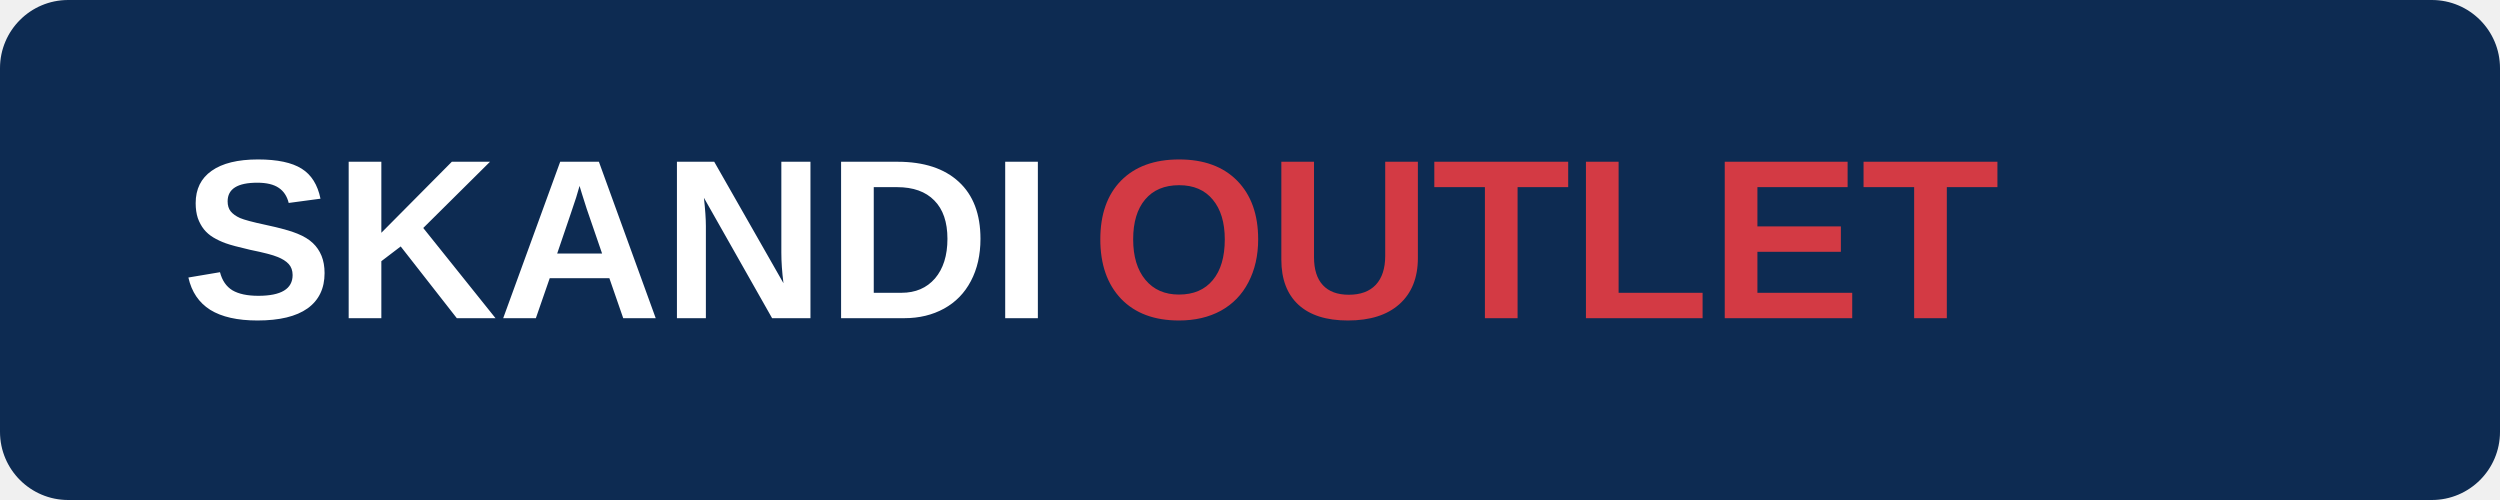
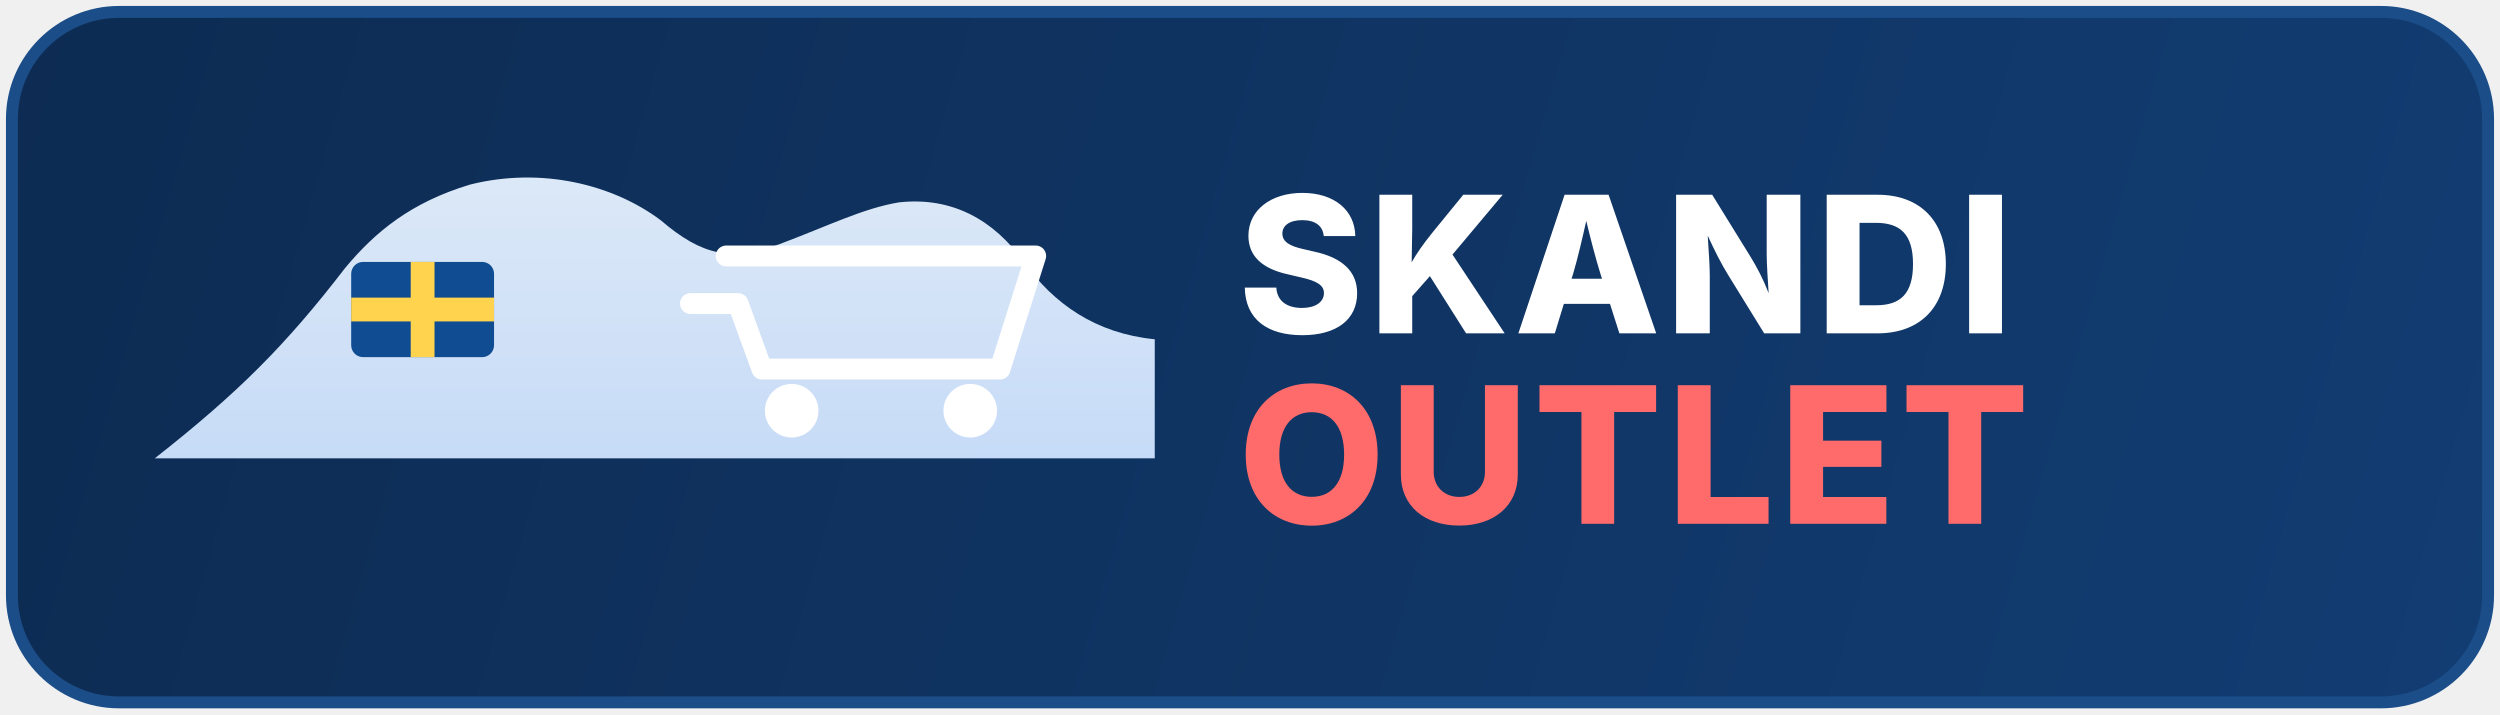
- <svg xmlns="http://www.w3.org/2000/svg" width="220" height="44" viewBox="0 0 220 44" fill="none">
-   <rect width="220" height="44" rx="6" fill="#0D2B52" />
-   <text x="16" y="28" fill="white" font-family="Arial, Helvetica, sans-serif" font-size="20" font-weight="700">SKANDI</text>
-   <text x="96" y="28" fill="#D33A44" font-family="Arial, Helvetica, sans-serif" font-size="20" font-weight="700">OUTLET</text>
+ <svg xmlns="http://www.w3.org/2000/svg" width="420" height="120" viewBox="0 0 420 120" fill="none" role="img" aria-labelledby="title desc">
+   <defs>
+     <linearGradient id="bg" x1="0" y1="0" x2="420" y2="120" gradientUnits="userSpaceOnUse">
+       <stop stop-color="#0D2B52" />
+       <stop offset="1" stop-color="#123D73" />
+     </linearGradient>
+     <linearGradient id="ice" x1="0" y1="20" x2="0" y2="78" gradientUnits="userSpaceOnUse">
+       <stop stop-color="#EAF4FF" />
+       <stop offset="1" stop-color="#CFE4FF" />
+     </linearGradient>
+   </defs>
+   <rect x="2" y="2" width="416" height="116" rx="18" fill="url(#bg)" stroke="#1B4D88" stroke-width="2" />
+   <path d="M26 77C40 66 48 58 58 45C63 39 69 34 79 31C91 28 103 31 111 37C118 43 123 44 131 41C139 38 145 35 151 34C160 33 167 37 172 44C177 51 184 56 194 57V77H26Z" fill="url(#ice)" opacity="0.95" />
+   <rect x="59" y="44" width="24" height="16" rx="2" fill="#0F4C92" />
+   <rect x="69" y="44" width="4" height="16" fill="#FFD34D" />
+   <rect x="59" y="50" width="24" height="4" fill="#FFD34D" />
+   <path d="M122 43H174L168 62H128L124 51H116" stroke="#FFFFFF" stroke-width="3.5" stroke-linecap="round" stroke-linejoin="round" />
+   <circle cx="133" cy="69" r="4.5" fill="#FFFFFF" />
+   <circle cx="163" cy="69" r="4.5" fill="#FFFFFF" />
+   <text x="208" y="56" fill="#FFFFFF" font-family="Inter, Arial, Helvetica, sans-serif" font-size="32" font-weight="800" letter-spacing="0.8">SKANDI</text>
+   <text x="208" y="88" fill="#FF6B6B" font-family="Inter, Arial, Helvetica, sans-serif" font-size="32" font-weight="800" letter-spacing="0.8">OUTLET</text>
</svg>
